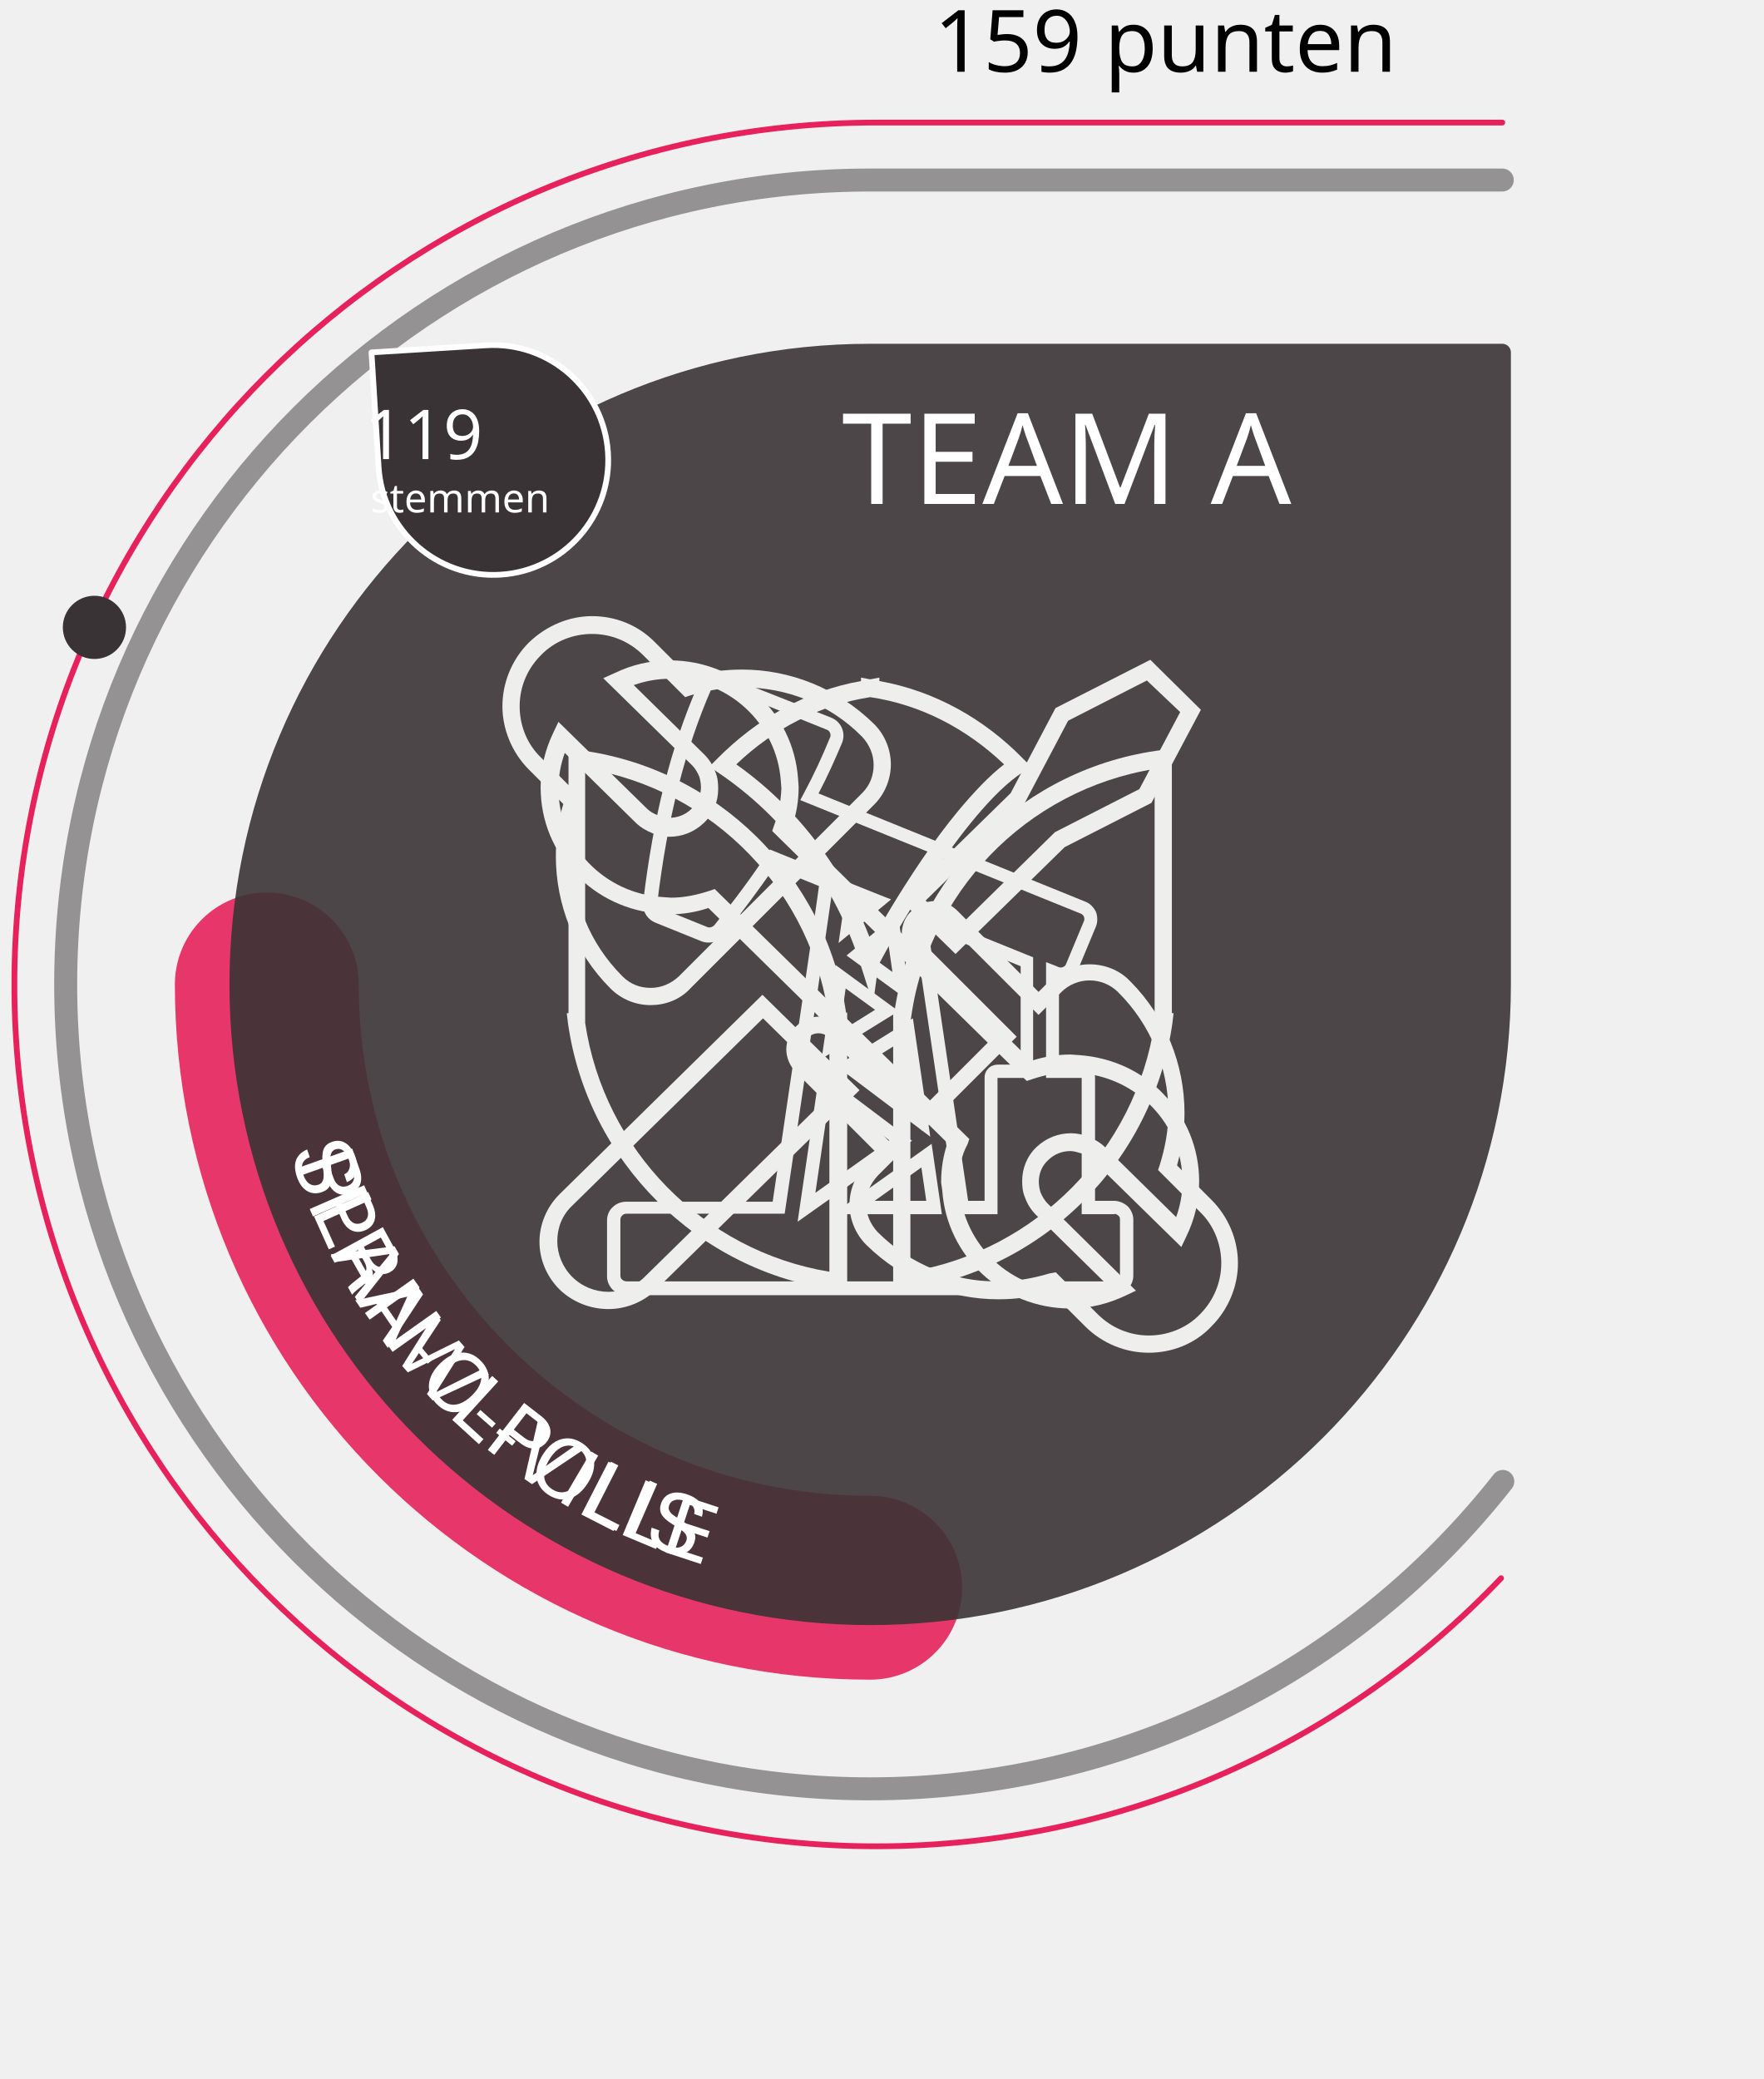
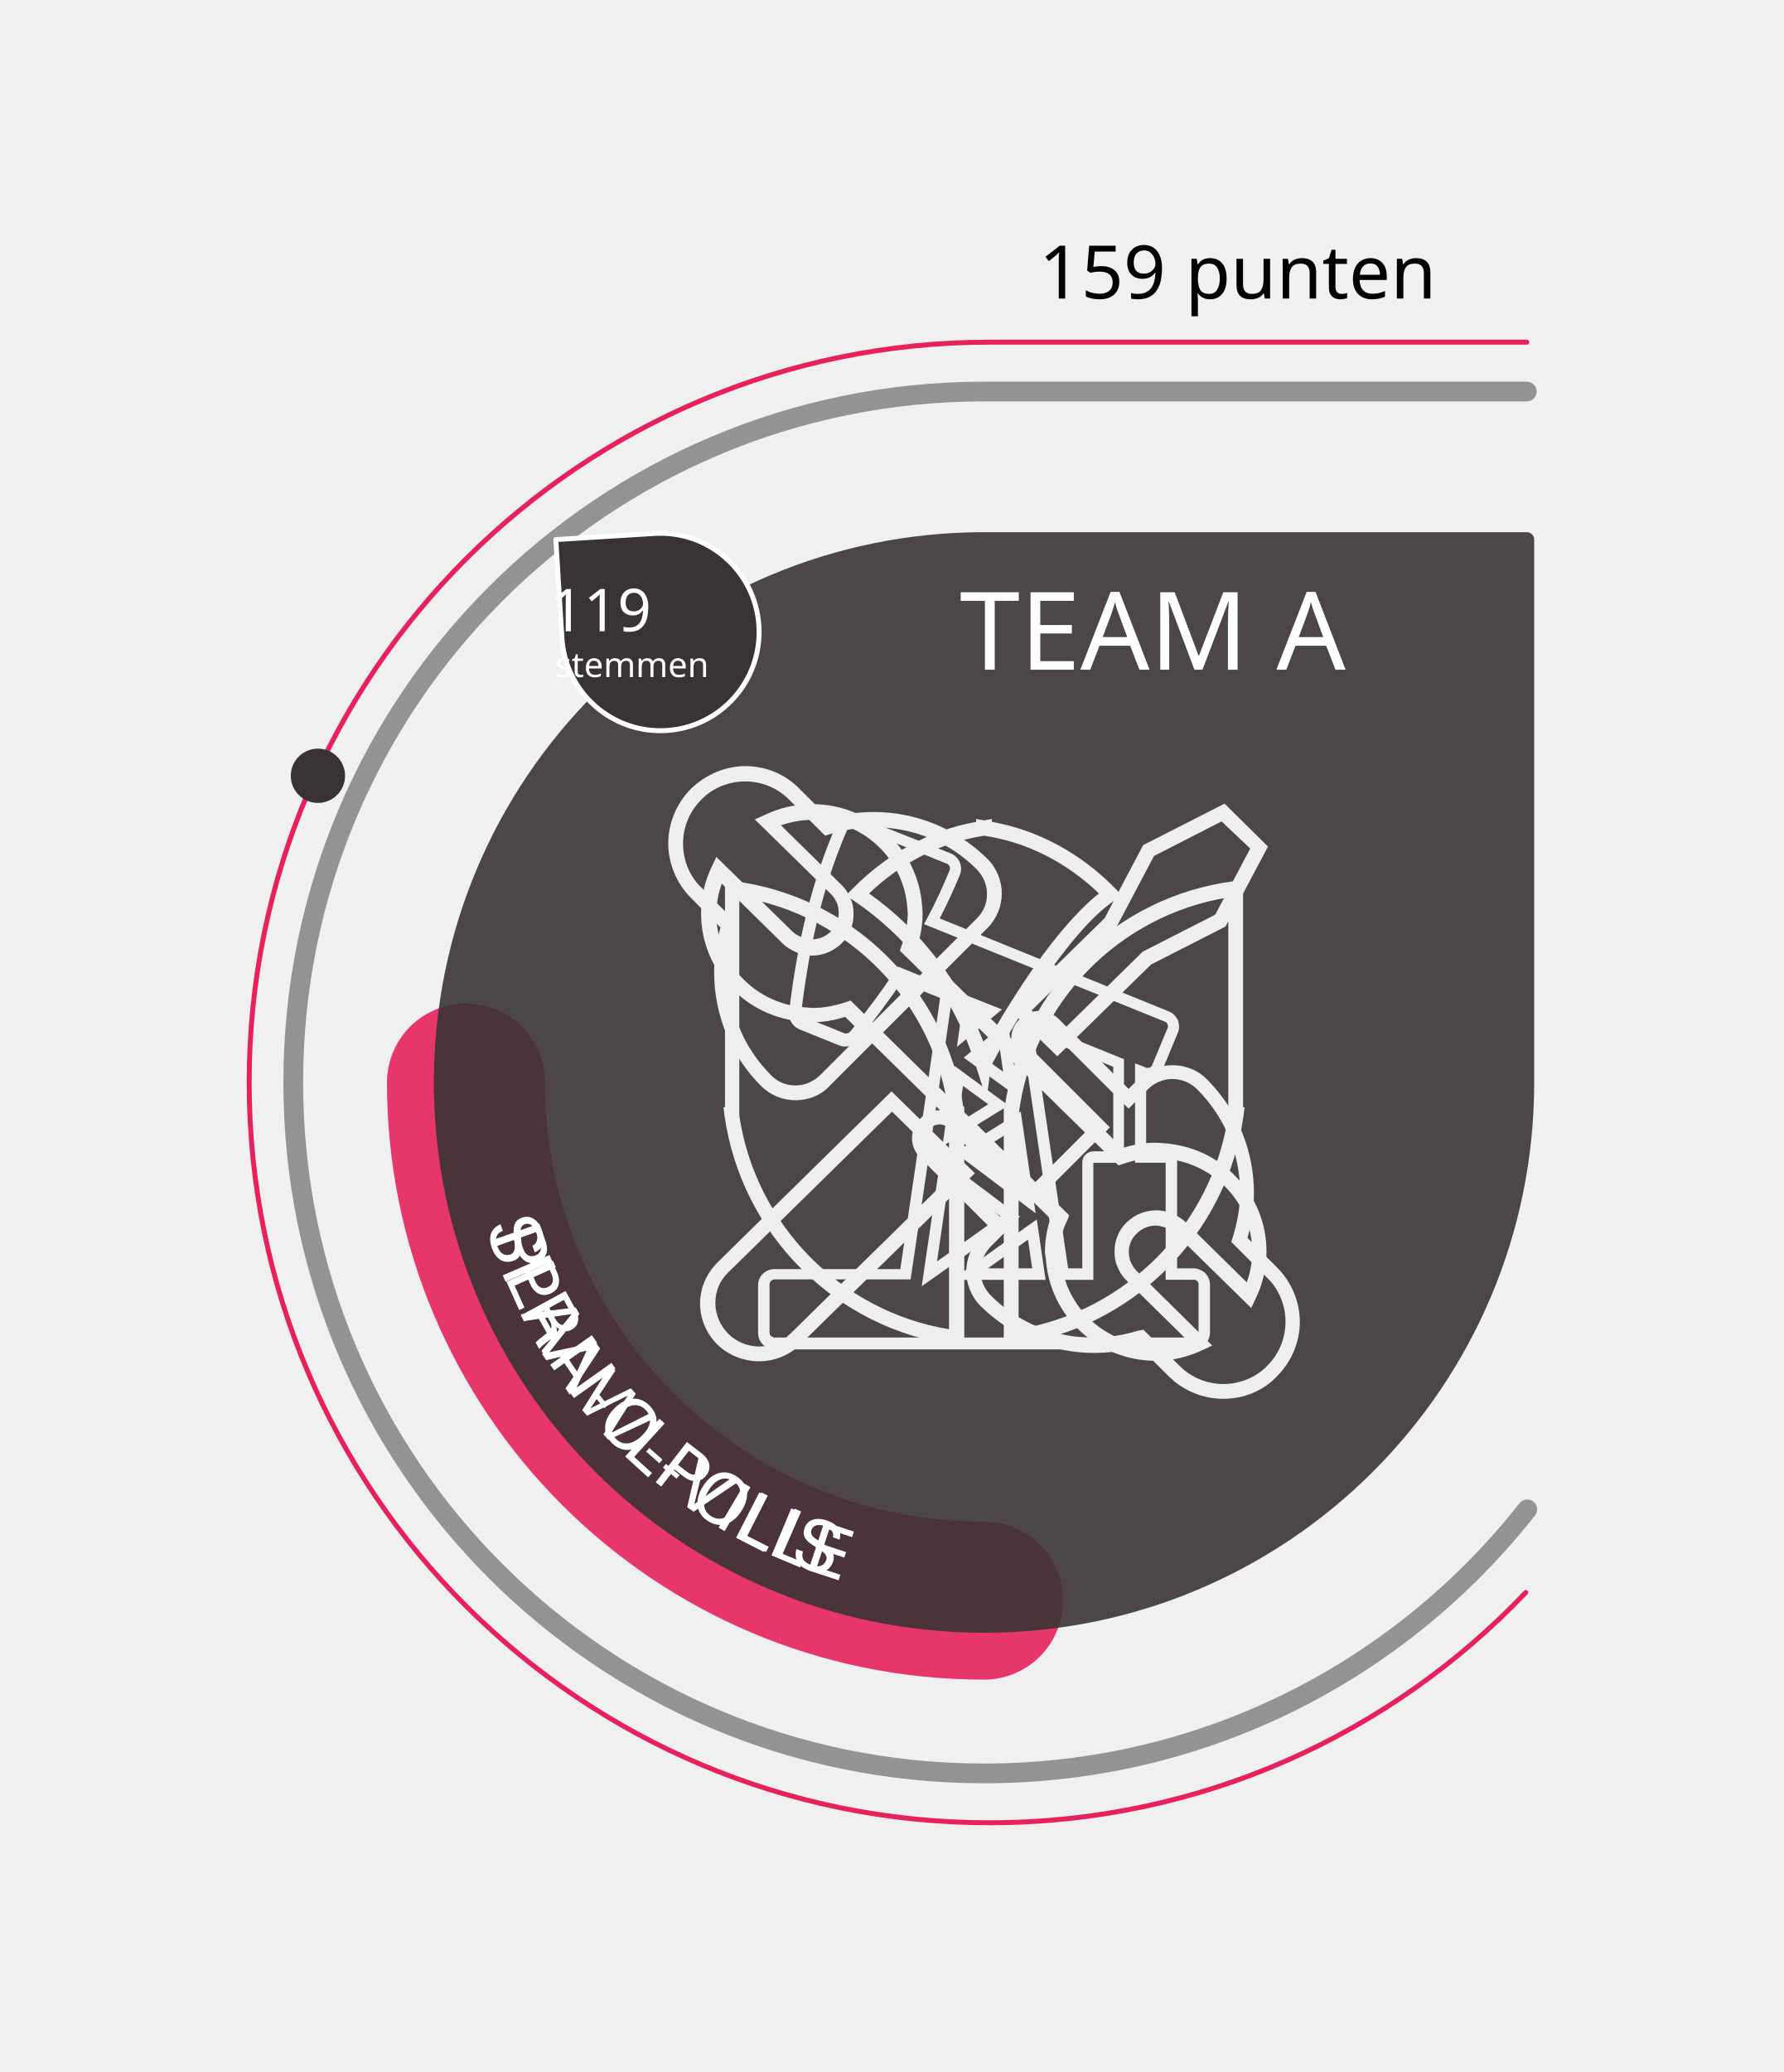
- <svg xmlns="http://www.w3.org/2000/svg" version="1.1" width="306.932" height="361.833" viewBox="0 0 306.932 361.833" id="svg2">
+ <svg xmlns="http://www.w3.org/2000/svg" version="1.1" width="361.521" height="419.833" viewBox="0 0 361.521 419.833" id="svg2">
  <defs id="defs4">
    <path d="m 135,742.362 c 0,57.99 47.01,105 105,105" id="path3772-4" style="opacity:0.9;color:#000000;fill:none;stroke:#e6215b;stroke-width:32;stroke-linecap:round;stroke-linejoin:round;stroke-miterlimit:4;stroke-opacity:1;stroke-dasharray:none;marker:none;visibility:visible;display:inline;overflow:visible;enable-background:accumulate" />
  </defs>
-   <g transform="translate(-88.56777,-571.0296)" id="layer1">
+   <g transform="translate(-40.56777,-523.0296)" id="layer1">
    <path d="m 350,602.362 c -46.667,0 -63.333,-2e-5 -110,-2e-5 C 162.68,602.362 100,665.042 100,742.362 c 0,77.32 62.68,140 140,140 44.671,0 84.456,-20.922 110.089,-53.501" id="path4146" style="opacity:0.5;color:#000000;fill:none;stroke:#3a3335;stroke-width:4;stroke-linecap:round;stroke-linejoin:round;stroke-miterlimit:4;stroke-opacity:1;stroke-dasharray:none;marker:none;visibility:visible;display:inline;overflow:visible;enable-background:accumulate" />
    <path d="m 349.793,845.701 c -27.328,28.743 -65.934,46.661 -108.725,46.661 -82.843,0 -150,-67.157 -150,-150 0,-82.843 67.157,-150 150,-150 L 350,592.362" id="path4148" style="color:#000000;fill:#000000;fill-opacity:0;stroke:#e6215b;stroke-width:1;stroke-linecap:round;stroke-linejoin:round;stroke-miterlimit:4;stroke-opacity:1;stroke-dasharray:none;marker:none;visibility:visible;display:inline;overflow:visible;enable-background:accumulate" />
    <path d="m 135,742.362 c 0,57.99 47.01,105 105,105" id="path3772" style="opacity:0.9;color:#000000;fill:none;stroke:#e6215b;stroke-width:32;stroke-linecap:round;stroke-linejoin:round;stroke-miterlimit:4;stroke-opacity:1;stroke-dasharray:none;marker:none;visibility:visible;display:inline;overflow:visible;enable-background:accumulate" />
    <path d="m 350,742.362 c 0,60.751 -49.249,110 -110,110 -60.751,0 -110,-49.249 -110,-110 0,-60.751 49.249,-110 110,-110 32.379,0 80,0 110,0 0,30 0,81.628 0,110 z" id="path4143" style="opacity:0.9;color:#000000;fill:#3a3335;fill-opacity:1;fill-rule:nonzero;stroke:#3a3335;stroke-width:3;stroke-linecap:round;stroke-linejoin:round;stroke-miterlimit:4;stroke-opacity:1;stroke-dasharray:none;marker:none;visibility:visible;display:inline;overflow:visible;enable-background:accumulate" />
    <text x="341.907" y="658.732" id="text2994" xml:space="preserve" style="font-size:22px;font-style:normal;font-variant:normal;font-weight:normal;font-stretch:normal;text-indent:0;text-align:end;text-decoration:none;line-height:125%;letter-spacing:0px;word-spacing:0px;text-transform:none;direction:ltr;block-progression:tb;writing-mode:lr-tb;text-anchor:end;baseline-shift:baseline;color:#000000;fill:#ffffff;fill-opacity:1;fill-rule:nonzero;stroke:none;visibility:visible;display:inline;overflow:visible;enable-background:accumulate;font-family:Univers;-inkscape-font-specification:Univers">
      <tspan x="341.907" y="658.732" id="tspan2996">TEAM A</tspan>
    </text>
    <path d="m 265.438,1.487 a 5,5 0 1 1 -10,0 5,5 0 1 1 10,0 z" transform="translate(-155.4375,678.732)" id="path3766" style="color:#000000;fill:#3a3335;fill-opacity:1;fill-rule:nonzero;stroke:#3a3335;stroke-width:1;stroke-linecap:round;stroke-linejoin:round;stroke-miterlimit:4;stroke-opacity:1;stroke-dasharray:none;marker:none;visibility:visible;display:inline;overflow:visible;enable-background:accumulate" />
    <text x="351.166" y="583.518" id="text3768" xml:space="preserve" style="font-size:15px;font-style:normal;font-variant:normal;font-weight:normal;font-stretch:normal;text-indent:0;text-align:end;text-decoration:none;line-height:125%;letter-spacing:0px;word-spacing:0px;text-transform:none;direction:ltr;block-progression:tb;writing-mode:lr-tb;text-anchor:end;baseline-shift:baseline;color:#000000;fill:#000000;fill-opacity:1;fill-rule:nonzero;stroke:none;visibility:visible;display:inline;overflow:visible;enable-background:accumulate;font-family:Univers;-inkscape-font-specification:Univers">
      <tspan x="351.166" y="583.518" id="tspan3770">159 punten</tspan>
    </text>
    <g id="text3774" style="font-size:15px;font-style:normal;font-variant:normal;font-weight:normal;font-stretch:normal;text-indent:0;text-align:center;text-decoration:none;line-height:125%;letter-spacing:0px;word-spacing:0px;text-transform:none;direction:ltr;block-progression:tb;writing-mode:lr-tb;text-anchor:middle;baseline-shift:baseline;color:#000000;fill:#ffffff;fill-opacity:1;fill-rule:nonzero;stroke:none;visibility:visible;display:inline;overflow:visible;enable-background:accumulate;font-family:Univers;-inkscape-font-specification:Univers">
      <path d="m 148.476,775.408 0,0 c 0.44,-0.178 0.736,-0.501 0.888,-0.969 0.152,-0.468 0.131,-0.994 -0.064,-1.577 -0.246,-0.736 -0.576,-1.261 -0.989,-1.573 -0.413,-0.312 -0.872,-0.384 -1.377,-0.215 -0.333,0.112 -0.569,0.322 -0.708,0.631 -0.14,0.304 -0.188,0.714 -0.145,1.23 l 0.187,2.131 c 0.084,0.991 -0.007,1.758 -0.273,2.3 -0.268,0.538 -0.747,0.922 -1.437,1.153 -0.963,0.322 -1.828,0.245 -2.595,-0.233 -0.767,-0.477 -1.345,-1.297 -1.734,-2.459 -0.382,-1.144 -0.425,-2.113 -0.127,-2.908 0.298,-0.795 0.936,-1.407 1.915,-1.837 l 0,0 0.451,1.348 0,0 c -0.645,0.241 -1.06,0.609 -1.245,1.104 -0.185,0.494 -0.146,1.135 0.118,1.922 0.254,0.759 0.612,1.292 1.075,1.598 0.463,0.306 0.99,0.36 1.583,0.162 0.343,-0.115 0.587,-0.338 0.734,-0.67 0.148,-0.327 0.197,-0.774 0.147,-1.339 l -0.187,-2.131 c -0.086,-0.95 0.005,-1.685 0.273,-2.208 0.264,-0.521 0.736,-0.895 1.416,-1.122 0.884,-0.296 1.686,-0.201 2.404,0.285 0.718,0.486 1.27,1.303 1.654,2.451 0.352,1.051 0.399,1.943 0.142,2.675 -0.257,0.732 -0.807,1.27 -1.65,1.614 l 0,0 z" id="path3785" />
      <path d="m 142.465,781.45 9.471,-4.135 0,0 0.281,0.644 0,0 1.222,2.799 c 0.436,0.998 0.538,1.886 0.307,2.663 -0.231,0.777 -0.767,1.35 -1.608,1.717 -0.859,0.375 -1.657,0.385 -2.393,0.03 -0.736,-0.355 -1.322,-1.032 -1.757,-2.03 l -0.938,-2.148 0,0 -4.021,1.755 0,0 -0.281,-0.644 -0.284,-0.651 z m 5.66,-0.929 0,0 0.938,2.148 c 0.264,0.604 0.614,1.009 1.05,1.216 0.436,0.206 0.919,0.194 1.447,-0.036 0.519,-0.227 0.849,-0.569 0.99,-1.028 0.141,-0.458 0.079,-0.99 -0.184,-1.594 l -0.938,-2.148 0,0 z" id="path3787" />
      <path d="m 146.118,789.567 9.068,-4.957 0,0 0.337,0.617 0,0 1.637,2.995 c 0.501,0.917 0.688,1.75 0.56,2.498 -0.128,0.749 -0.554,1.321 -1.278,1.717 -0.741,0.405 -1.475,0.442 -2.202,0.11 -0.347,-0.156 -0.674,-0.388 -0.983,-0.698 l 0,0 c 0.175,0.433 0.233,0.788 0.173,1.065 -0.079,0.405 -0.441,0.848 -1.085,1.328 -0.506,0.377 -0.929,0.703 -1.269,0.977 l -0.36,0.289 c -0.248,0.208 -0.437,0.377 -0.567,0.506 -0.13,0.129 -0.231,0.25 -0.303,0.362 l -0.358,-0.656 -0.362,-0.662 c 0.2,-0.215 0.454,-0.453 0.762,-0.713 0.308,-0.26 0.739,-0.603 1.291,-1.027 l 0.348,-0.265 c 0.459,-0.351 0.721,-0.709 0.787,-1.073 0.065,-0.364 -0.048,-0.814 -0.341,-1.349 l -1.117,-2.044 0,0 -4.062,2.22 0,0 -0.337,-0.617 -0.341,-0.623 z m 5.768,-1.542 0,0 1.18,2.159 c 0.333,0.608 0.712,1.013 1.139,1.214 0.427,0.201 0.863,0.179 1.309,-0.064 0.544,-0.297 0.842,-0.69 0.893,-1.177 0.051,-0.487 -0.139,-1.125 -0.57,-1.913 l -1.001,-1.832 0,0 z" id="path3789" />
      <path d="m 150.386,797.343 10.926,-2.327 0.438,0.641 0.438,0.641 -6.142,9.33 0,0 -0.434,-0.635 -0.434,-0.635 0,0 1.639,-2.379 0,0 -2.743,-4.016 0,0 -2.804,0.673 0,0 -0.442,-0.647 -0.442,-0.647 z m 10.267,-0.928 -5.355,1.263 0,0 2.235,3.272 0,0 3.12,-4.535 0,0 z" id="path3791" />
      <path d="m 158.563,808.767 5.737,-9.12 0,0 0.489,0.555 0.489,0.555 0,0 -5.036,7.623 0,0 0,0 8.179,-4.057 0.494,0.56 0.499,0.566 -4.959,7.887 0,0 0,0 8.253,-4.151 0,0 0.46,0.522 0.465,0.527 0,0 -9.772,4.543 -0.494,-0.56 -0.499,-0.566 4.893,-7.829 0,0 0,0 -8.216,4.06 -0.489,-0.555 z" id="path3793" />
      <path d="m 167.263,818.136 0,0 6.965,-7.635 0,0 0.519,0.474 0.525,0.479 0,0 -6.175,6.769 0,0 3.604,3.287 0,0 -0.395,0.433 -0.395,0.433 0,0 z" id="path3795" />
      <path d="m 175.53,819.649 2.773,2.232 -0.611,0.759 -2.773,-2.232 z" id="path3797" />
      <path d="m 182.328,817.599 0,0 0.627,0.432 0.633,0.436 0,0 -2.306,9.315 0,0 0,0 7.844,-5.501 0,0 0.627,0.432 0.633,0.436 0,0 -9.24,6.185 -0.651,-0.449 -0.651,-0.449 z" id="path3799" />
      <path d="m 186.206,832.557 5.242,-8.906 0,0 0.606,0.357 0.612,0.36 0,0 -5.242,8.906 0,0 -0.606,-0.357 -0.612,-0.36 z" id="path3801" />
      <path d="m 189.746,834.617 0,0 4.716,-9.196 0,0 0.626,0.321 0.632,0.324 0,0 -4.181,8.153 0,0 4.34,2.226 0,0 -0.267,0.521 -0.267,0.521 0,0 z" id="path3803" />
      <path d="m 196.934,838.191 0,0 3.996,-9.531 0,0 0.648,0.272 0.655,0.275 0,0 -3.543,8.45 0,0 4.498,1.886 0,0 -0.227,0.54 -0.227,0.54 0,0 z" id="path3805" />
      <path d="m 204.409,841.221 0,0 3.225,-9.818 0,0 5.984,1.966 0,0 -0.183,0.557 -0.183,0.557 0,0 -4.641,-1.525 0,0 -1.017,3.096 0,0 4.46,1.465 -0.183,0.557 -0.183,0.557 0,0 -4.46,-1.465 0,0 -1.111,3.382 0,0 4.767,1.566 0,0 -0.183,0.557 -0.183,0.557 0,0 z" id="path3807" />
    </g>
    <g transform="translate(8.214286,5)" id="g3835">
      <path d="m 164.962,626.125 c 11.025,-0.683 20.516,7.7 21.199,18.724 0.683,11.025 -7.7,20.516 -18.724,21.199 -11.025,0.683 -20.516,-7.7 -21.199,-18.724 -0.364,-5.876 -0.9,-14.518 -1.237,-19.962 5.444,-0.337 14.813,-0.918 19.962,-1.237 z" id="path4143-1" style="color:#000000;fill:#3a3335;fill-opacity:1;fill-rule:nonzero;stroke:#ffffff;stroke-width:1;stroke-linecap:round;stroke-linejoin:round;stroke-miterlimit:4;stroke-opacity:1;stroke-dasharray:none;marker:none;visibility:visible;display:inline;overflow:visible;enable-background:accumulate" />
      <text x="165" y="645.934" id="text3827" xml:space="preserve" style="font-size:12px;font-style:normal;font-variant:normal;font-weight:normal;font-stretch:normal;text-indent:0;text-align:center;text-decoration:none;line-height:125%;letter-spacing:0px;word-spacing:0px;text-transform:none;direction:ltr;block-progression:tb;writing-mode:lr-tb;text-anchor:middle;baseline-shift:baseline;color:#000000;fill:#ffffff;fill-opacity:1;fill-rule:nonzero;stroke:none;visibility:visible;display:inline;overflow:visible;enable-background:accumulate;font-family:Univers;-inkscape-font-specification:Univers">
        <tspan x="165" y="645.934" id="tspan3829">119</tspan>
      </text>
      <text x="166.786" y="655.219" id="text3831" xml:space="preserve" style="font-size:7px;font-style:normal;font-variant:normal;font-weight:normal;font-stretch:normal;text-indent:0;text-align:center;text-decoration:none;line-height:125%;letter-spacing:0px;word-spacing:0px;text-transform:none;direction:ltr;block-progression:tb;writing-mode:lr-tb;text-anchor:middle;baseline-shift:baseline;color:#000000;fill:#ffffff;fill-opacity:1;fill-rule:nonzero;stroke:none;visibility:visible;display:inline;overflow:visible;enable-background:accumulate;font-family:Univers;-inkscape-font-specification:Univers">
        <tspan x="166.786" y="655.219" id="tspan3833">stemmen</tspan>
      </text>
    </g>
    <path d="m 282.385,796.448 0,0 h -84.77 c -0.93,0 -1.782,-0.387 -2.402,-0.93 -0.62,-0.62 -1.007,-1.472 -1.007,-2.325 v -9.763 c 0,-0.93 0.387,-1.782 1.007,-2.325 0.62,-0.62 1.472,-0.93 2.402,-0.93 0,0 0,0 0,0 h 11.236 14.18 l 6.354,-43.083 1.395,-9.608 0.31,-2.247 -7.826,-3.177 c -2.635,3.797 -5.502,7.671 -8.756,11.778 -0.62,0.852 -1.627,1.24 -2.635,1.24 -0.465,0 -0.852,-0.077 -1.24,-0.232 l -8.059,-3.254 c -1.24,-0.542 -2.092,-1.705 -2.092,-3.099 0,-0.155 0,-0.232 0,-0.387 1.782,-14.955 4.804,-26.965 9.531,-37.814 0.31,-0.62 0.697,-1.162 1.24,-1.472 0.542,-0.31 1.162,-0.542 1.86,-0.542 0.465,0 0.852,0.077 1.317,0.232 l 18.829,7.439 c 1.317,0.542 2.092,1.782 2.092,3.099 0,0.387 -0.077,0.852 -0.232,1.24 -1.24,2.945 -2.557,5.889 -4.107,8.833 l 46.415,18.829 c 0.852,0.31 1.472,1.007 1.86,1.782 0.155,0.387 0.232,0.852 0.232,1.317 0,0.465 -0.077,0.852 -0.232,1.24 l -3.099,7.439 c -0.232,0.62 -0.697,1.162 -1.24,1.472 -0.542,0.387 -1.162,0.542 -1.86,0.542 -0.077,0 -0.155,0 -0.232,0 v 14.568 h 3.952 c 0.62,0 1.162,0.232 1.627,0.62 0.387,0.387 0.697,1.007 0.697,1.627 v 21.464 h 3.409 v 1.162 1.162 h -5.734 v -23.711 h -6.199 v -20.147 l 1.627,0.62 0.542,0.232 c 0.155,0.077 0.31,0.077 0.387,0.077 0,0 0,0 0,0 0.232,0 0.387,-0.077 0.542,-0.155 0.155,-0.077 0.31,-0.232 0.387,-0.465 l 3.099,-7.439 c 0.077,-0.155 0.077,-0.232 0.077,-0.387 0,-0.155 0,-0.232 -0.077,-0.387 -0.077,-0.232 -0.31,-0.465 -0.542,-0.542 l -48.817,-19.759 0.62,-1.162 c 1.705,-3.177 3.254,-6.509 4.572,-9.763 0.077,-0.155 0.077,-0.232 0.077,-0.387 0,-0.387 -0.232,-0.775 -0.62,-0.93 l -18.829,-7.594 c -0.155,-0.077 -0.232,-0.077 -0.387,-0.077 -0.232,0 -0.387,0.077 -0.542,0.155 -0.155,0.077 -0.31,0.232 -0.387,0.465 -4.572,10.538 -7.594,22.316 -9.376,37.116 l 0,0.077 c 0,0.387 0.232,0.775 0.62,0.93 l 8.059,3.254 c 0.155,0.077 0.232,0.077 0.387,0.077 0.31,0 0.62,-0.155 0.852,-0.387 3.487,-4.339 6.509,-8.369 9.143,-12.398 l 0.542,-0.775 11.236,4.572 -0.62,4.107 -1.395,9.608 -6.664,45.097 H 208.928 197.615 c -0.31,0 -0.542,0.077 -0.775,0.31 -0.155,0.155 -0.31,0.387 -0.31,0.697 v 9.763 c 0,0.232 0.077,0.542 0.31,0.697 0.155,0.155 0.465,0.31 0.775,0.31 h 84.77 c 0.31,0 0.542,-0.077 0.775,-0.31 0.155,-0.155 0.31,-0.387 0.31,-0.697 v -9.763 c 0,-0.31 -0.077,-0.542 -0.31,-0.697 -0.155,-0.155 -0.465,-0.31 -0.775,-0.31 v -1.085 -1.162 c 0.93,0 1.782,0.387 2.402,0.93 0.62,0.62 1.007,1.472 1.007,2.325 v 9.763 c 0,0.93 -0.387,1.782 -1.007,2.325 -0.62,0.697 -1.472,1.085 -2.402,1.085 m -55.016,-12.785 3.564,-24.253 0.31,-1.937 16.04,12.088 -19.914,14.103 m 5.579,-22.006 -2.48,16.97 12.863,-9.143 -10.383,-7.826 m 29.212,20.689 h -7.129 l -6.664,-45.097 -1.24,-8.214 21.231,8.601 v 19.837 h -1.162 v -1.162 1.162 1.162 h -5.037 v 23.711 m -12.088,-49.669 0.62,4.262 6.354,43.083 h 2.867 v -21.464 c 0,-0.62 0.232,-1.162 0.697,-1.627 0.387,-0.387 1.007,-0.62 1.627,-0.62 h 0 3.952 v -17.125 l -16.117,-6.509 m 17.202,23.633 0,0 m -14.8,26.036 h -15.342 v -1.162 l 0.697,0.93 -0.697,-0.93 v 1.162 h -3.642 l 17.202,-12.243 1.782,12.243 m -11.7,-2.325 h 8.988 l -0.852,-5.812 -8.136,5.812 m 9.686,-11.158 -16.35,-12.32 11.855,-7.361 1.472,-0.93 3.022,20.611 m -4.804,-16.737 -7.439,4.649 9.143,6.896 -1.705,-11.546 m 21.619,5.347 0,0 m -35.721,-2.17 2.402,-16.35 9.608,7.051 -0.697,0.93 0.697,-0.93 1.395,1.007 -13.405,8.291 m 4.184,-12.243 -1.085,7.594 6.199,-3.874 -5.114,-3.719 m 11.313,2.402 -11.158,-8.136 8.911,-7.361 1.86,12.785 -1.162,0.155 0.697,-0.93 -0.697,0.93 1.162,-0.155 0.387,2.712 m -4.029,-11.158 -3.409,2.79 4.262,3.099 -0.852,-5.889 m -8.524,0.852 1.55,-10.616 5.811,2.325 -0.465,1.085 0.465,-1.085 1.782,0.697 -9.143,7.594 m 3.487,-7.361 -0.232,1.705 1.472,-1.24 -1.24,-0.465" id="path401" style="fill:#eeeeec" />
    <g transform="translate(0.1447505,-0.1564466)" id="text3774-0" style="font-size:15px;font-style:normal;font-variant:normal;font-weight:normal;font-stretch:normal;text-indent:0;text-align:center;text-decoration:none;line-height:125%;letter-spacing:0px;word-spacing:0px;text-transform:none;direction:ltr;block-progression:tb;writing-mode:lr-tb;text-anchor:middle;baseline-shift:baseline;color:#000000;fill:#ffffff;fill-opacity:1;fill-rule:nonzero;stroke:none;visibility:visible;display:inline;overflow:visible;enable-background:accumulate;font-family:Univers;-inkscape-font-specification:Univers">
      <path d="m 139.978,774.559 9.738,-3.46 0,0 0.235,0.663 0,0 1.023,2.878 c 0.365,1.026 0.405,1.919 0.12,2.678 -0.285,0.759 -0.86,1.293 -1.724,1.6 -0.883,0.314 -1.68,0.268 -2.389,-0.138 -0.709,-0.406 -1.246,-1.122 -1.611,-2.148 l -0.785,-2.208 0,0 -4.134,1.469 0,0 -0.235,-0.663 -0.238,-0.669 z m 5.712,-0.529 0,0 0.785,2.208 c 0.221,0.621 0.541,1.05 0.962,1.286 0.421,0.236 0.903,0.258 1.446,0.065 0.534,-0.19 0.887,-0.508 1.06,-0.956 0.173,-0.447 0.149,-0.982 -0.072,-1.603 l -0.785,-2.208 0,0 z" id="path4101" />
      <path d="m 143.069,782.889 0,0 9.427,-4.236 0,0 0.288,0.641 0.291,0.648 0,0 -8.358,3.755 0,0 1.999,4.449 0,0 -0.534,0.24 -0.534,0.24 0,0 z" id="path4103" />
      <path d="m 146.004,789.48 11.085,-1.384 0.381,0.676 0.381,0.676 -6.918,8.771 0,0 -0.378,-0.67 -0.378,-0.67 0,0 1.837,-2.23 0,0 -2.389,-4.236 0,0 -2.851,0.431 0,0 -0.385,-0.683 -0.385,-0.683 z m 10.309,-0.046 -5.443,0.8 0,0 1.947,3.451 0,0 3.497,-4.251 0,0 z" id="path4105" />
      <path d="m 152.747,800.857 0,0 -0.407,-0.573 -0.407,-0.573 0,0 8.426,-5.984 0,0 0.53,0.746 0.534,0.752 0,0 -4.142,9.132 0,0 0,0 7.064,-5.017 0,0 0.407,0.573 0.407,0.573 0,0 -8.426,5.984 -0.547,-0.77 -0.551,-0.776 4.098,-9.029 0,0 0,0 z" id="path4107" />
      <path d="m 161.348,805.161 2.272,2.74 -0.75,0.622 -2.272,-2.74 z" id="path4109" />
      <path d="m 164.399,815.524 c -1.002,-1.035 -1.443,-2.183 -1.323,-3.445 0.12,-1.262 0.789,-2.482 2.005,-3.661 1.189,-1.152 2.408,-1.76 3.657,-1.825 1.249,-0.065 2.375,0.42 3.377,1.454 1.009,1.042 1.461,2.185 1.355,3.43 -0.106,1.245 -0.753,2.443 -1.942,3.595 -1.217,1.179 -2.457,1.809 -3.72,1.891 -1.263,0.082 -2.4,-0.398 -3.409,-1.439 z m 0.842,-0.815 c 0.714,0.736 1.531,1.049 2.453,0.937 0.922,-0.111 1.869,-0.638 2.84,-1.579 0.947,-0.917 1.485,-1.83 1.615,-2.738 0.13,-0.908 -0.162,-1.73 -0.875,-2.466 -0.71,-0.733 -1.521,-1.049 -2.432,-0.947 -0.911,0.101 -1.841,0.611 -2.787,1.528 -0.971,0.941 -1.527,1.871 -1.668,2.789 -0.141,0.918 0.144,1.744 0.854,2.476 z" id="path4111" />
      <path d="m 172.021,816.579 2.667,2.358 -0.645,0.73 -2.667,-2.358 z" id="path4113" />
      <path d="m 173.315,823.533 6.324,-8.174 0,0 0.556,0.43 0,0 2.416,1.869 c 0.861,0.666 1.377,1.396 1.548,2.188 0.171,0.793 -0.025,1.552 -0.586,2.278 -0.574,0.742 -1.269,1.133 -2.085,1.175 -0.816,0.042 -1.655,-0.271 -2.516,-0.937 l -1.854,-1.434 0,0 -2.684,3.47 0,0 -0.556,-0.43 -0.562,-0.435 z m 4.52,-3.532 0,0 1.854,1.434 c 0.521,0.403 1.023,0.591 1.505,0.562 0.482,-0.028 0.899,-0.271 1.252,-0.726 0.347,-0.448 0.472,-0.907 0.375,-1.377 -0.097,-0.47 -0.405,-0.906 -0.927,-1.31 l -1.854,-1.434 0,0 z" id="path4115" />
      <path d="m 183.92,831.39 c -1.218,-0.768 -1.918,-1.78 -2.1,-3.034 -0.182,-1.255 0.179,-2.598 1.083,-4.032 0.883,-1.4 1.924,-2.279 3.122,-2.638 1.199,-0.358 2.407,-0.153 3.626,0.615 1.227,0.773 1.936,1.778 2.127,3.012 0.191,1.235 -0.155,2.552 -1.037,3.952 -0.904,1.433 -1.96,2.339 -3.168,2.717 -1.208,0.378 -2.426,0.181 -3.652,-0.593 z m 0.625,-0.991 c 0.867,0.547 1.736,0.657 2.605,0.331 0.87,-0.326 1.665,-1.061 2.386,-2.206 0.703,-1.115 1.011,-2.129 0.922,-3.042 -0.088,-0.913 -0.566,-1.643 -1.433,-2.19 -0.863,-0.544 -1.726,-0.659 -2.587,-0.346 -0.862,0.314 -1.644,1.028 -2.347,2.144 -0.721,1.144 -1.042,2.179 -0.961,3.104 0.08,0.925 0.552,1.66 1.416,2.204 z" id="path4117" />
      <path d="m 190.08,834.799 0,0 4.682,-9.213 0,0 0.627,0.319 0.633,0.322 0,0 -4.151,8.168 0,0 4.348,2.21 0,0 -0.265,0.522 -0.265,0.522 0,0 z" id="path4119" />
      <path d="m 197.355,838.344 4.138,-9.47 0,0 0.644,0.282 0.651,0.284 0,0 -4.138,9.47 0,0 -0.644,-0.282 -0.651,-0.284 z" id="path4121" />
      <path d="m 209.224,834.674 0,0 c 0.133,-0.456 0.063,-0.888 -0.21,-1.298 -0.273,-0.41 -0.699,-0.719 -1.278,-0.927 -0.731,-0.263 -1.346,-0.329 -1.848,-0.198 -0.501,0.131 -0.842,0.447 -1.022,0.948 -0.119,0.331 -0.1,0.646 0.056,0.947 0.152,0.299 0.444,0.591 0.876,0.876 l 1.789,1.173 c 0.83,0.548 1.376,1.095 1.636,1.64 0.256,0.544 0.261,1.158 0.014,1.842 -0.344,0.956 -0.941,1.587 -1.791,1.893 -0.85,0.306 -1.851,0.252 -3.004,-0.163 -1.135,-0.408 -1.922,-0.976 -2.361,-1.702 -0.439,-0.726 -0.524,-1.607 -0.256,-2.641 l 0,0 1.337,0.481 0,0 c -0.21,0.656 -0.179,1.21 0.095,1.661 0.273,0.451 0.801,0.818 1.582,1.099 0.753,0.271 1.394,0.32 1.921,0.146 0.527,-0.174 0.896,-0.554 1.108,-1.143 0.122,-0.34 0.099,-0.67 -0.071,-0.991 -0.165,-0.319 -0.485,-0.634 -0.96,-0.945 l -1.789,-1.173 c -0.798,-0.521 -1.32,-1.048 -1.563,-1.582 -0.245,-0.529 -0.247,-1.132 -0.003,-1.807 0.316,-0.878 0.887,-1.448 1.713,-1.711 0.826,-0.263 1.809,-0.189 2.949,0.221 1.043,0.375 1.772,0.891 2.187,1.546 0.415,0.655 0.497,1.42 0.244,2.295 l 0,0 z" id="path4123" />
    </g>
    <g transform="translate(-498.8,45.8622)" id="g4354" style="fill:#eeeeec">
      <path d="m 739.3,699.9 -2.1,-6.6 c -4.4,-14.1 -13.3,-25.9 -24.9,-33.7 l -1.5,-1 1.3,-1.3 c 6.9,-7 15.5,-11.9 25.1,-13.6 v -0.6 l 1.6,0.3 1.6,-0.3 v 0.6 c 9.6,1.7 18.3,6.6 25.1,13.6 l 1.3,1.3 -1.5,1 c -2.6,1.7 -5.3,4.4 -8,7.6 -2.7,3.2 -5.3,6.8 -7.7,10.3 -4.7,7 -8.3,13.6 -9.3,15.5 -0.1,0.1 -0.1,0.2 -0.1,0.3 l -0.9,6.6 m -0.6,-7 0,0 1.4,-0.4 -1.4,0.4 m -23.2,-34.7 c 10.6,7.5 18.8,18.3 23.5,30.9 0.9,-1.5 2,-3.6 3.4,-5.9 3.1,-5.1 7.3,-11.6 11.8,-17 2.6,-3.1 5.2,-5.9 7.9,-8 -6.5,-6.2 -14.5,-10.4 -23.3,-11.7 l 0,0 0,0 c -8.9,1.4 -16.8,5.5 -23.3,11.7" id="path395" style="fill:#eeeeec" />
      <path d="m 734.7,749.9 -1.7,-0.2 c -24.2,-3.2 -43.4,-22.4 -46.8,-46.5 l -0.2,-1.7 h 0.3 v -46 l 1.7,0.2 c 24,3 43.1,21.9 46.6,45.7 h 0.2 v 46.8 1.7 m -1.6,-1.7 0,0 0.2,-1.5 -0.2,1.5 m -44,-45 c 3.3,22.1 20.6,39.7 42.5,43.3 v -43.2 l 0,-0.2 C 729,680.5 711.5,662.5 689.2,658.9 v 44.3" id="path397" style="fill:#eeeeec" />
      <path d="m 742.8,749.9 v -48.5 h 0.2 c 3.5,-23.9 22.6,-42.7 46.6,-45.7 l 0,0 1.7,-0.2 v 46 h 0.3 l -0.2,1.7 c -3.4,24.2 -22.6,43.3 -46.8,46.5 l -1.8,0.2 m 3,-46.6 v 43.2 c 21.9,-3.7 39.2,-21.2 42.5,-43.3 V 659 c -22.3,3.6 -39.8,21.6 -42.5,44.2 l 0,0.1 m 44,-46.1 0,0" id="path399" style="fill:#eeeeec" />
    </g>
    <g transform="translate(11.77864,20.57139)" id="g4149" style="fill:#eeeeec">
      <path d="m 182.671,778.291 c 0,0 0,0 0,0 -3,0 -6.1,-1.1 -8.5,-3.4 -2.3,-2.3 -3.5,-5.3 -3.5,-8.3 0,-3 1.2,-6 3.5,-8.3 l 0,0 35.3,-34.7 16.9,16.6 -35.4,34.7 c -2.2,2.2 -5.3,3.4 -8.3,3.4 m -6.3,-18 c -1.8,1.7 -2.6,3.9 -2.6,6.2 0,2.2 0.9,4.5 2.6,6.2 1.7,1.7 4,2.6 6.3,2.6 2.3,0 4.6,-0.9 6.3,-2.6 l 33.2,-32.6 -12.6,-12.4 -33.2,32.6" id="path385" style="fill:#eeeeec" />
      <path d="m 243.071,716.491 -9.5,-9.3 19.1,-18.7 7.8,-14.8 16.5,-8.4 8.8,8.7 -8.6,16.2 -15.1,7.7 -19,18.6 m 33.3,-47.6 -13.7,7 -7.6,14.4 -17.2,16.9 5.2,5.1 17.1,-16.8 0.2,-0.2 14.7,-7.5 7.1,-13.4 -5.8,-5.5 m -14.4,29 0,0" id="path387" style="fill:#eeeeec" />
      <path d="m 263.071,778.191 0,0 c -11.9,0 -21.5,-9.1 -22.3,-20.5 l -0.2,-1.4 v -0.2 c 0,-2.4 0.4,-4.6 1.1,-6.7 l -41.6,-40.9 c -2.1,0.7 -4.4,1.1 -6.8,1.1 h -0.1 l -1.4,-0.1 c -5.8,-0.4 -11,-2.9 -14.8,-6.9 -3.8,-3.9 -6.1,-9.2 -6.1,-15.1 0,-3.4 0.8,-6.6 2.2,-9.5 l 0.9,-1.9 15.4,15.1 0,0 c 0.5,0.5 1.2,0.9 2,1.2 l 0,0 v 0 c 0.7,0.2 1.3,0.4 1.9,0.4 1.4,0 2.8,-0.5 3.9,-1.6 v 0 c 1,-1 1.6,-2.4 1.6,-3.7 0,-0.6 -0.1,-1.3 -0.3,-1.9 l 0,0 c -0.3,-0.7 -0.7,-1.4 -1.2,-1.9 l -15.5,-15.2 2,-0.9 c 2.9,-1.4 6.1,-2.2 9.6,-2.2 11.8,0 21.5,9.1 22.3,20.6 l 0.1,1.4 v 0.1 c 0,2.4 -0.4,4.6 -1.1,6.7 l 41.6,40.9 c 2.1,-0.7 4.4,-1.1 6.8,-1.1 h 0.1 l 1.4,0.1 c 5.8,0.4 11.1,2.9 14.8,6.9 3.8,3.9 6.1,9.2 6.1,15.1 0,3.4 -0.8,6.6 -2.2,9.5 l -0.9,1.9 -15.4,-15.1 0,0 c -0.5,-0.5 -1.2,-0.9 -2,-1.2 v 0 c -0.7,-0.2 -1.3,-0.4 -1.9,-0.4 -1.4,0 -2.8,0.5 -3.9,1.6 l 0,0 v 0 c -1.1,1 -1.6,2.4 -1.6,3.7 0,0.6 0.1,1.3 0.3,1.9 0.3,0.7 0.7,1.4 1.2,1.9 l 15.4,15.2 -1.9,0.9 c -2.8,1.3 -6,2.2 -9.5,2.2 m -19.4,-22.2 0.1,1.3 v 0 c 0.7,9.9 9,17.8 19.3,17.8 2.2,0 4.3,-0.4 6.3,-1.1 l -12.3,-12.1 c -0.9,-0.9 -1.5,-1.9 -1.9,-3 l 0,0 v 0 c -0.4,-0.9 -0.5,-1.9 -0.5,-2.9 0,-2.1 0.8,-4.3 2.5,-5.9 l 0,0 c 1.7,-1.6 3.8,-2.4 6,-2.4 1,0 2,0.2 3,0.6 v 0 c 1,0.4 2.1,1 3,1.9 l 12.3,12.1 c 0.7,-2 1.1,-4 1.1,-6.2 0,-5 -2,-9.6 -5.3,-13 -3.3,-3.4 -7.8,-5.6 -12.9,-5.9 l 0.1,-1.5 0.1,-1.5 -0.1,1.5 -0.1,1.5 0,0 -1.3,-0.1 c -2.3,0 -4.6,0.5 -6.7,1.2 l -0.9,0.3 -44.3,-43.5 0.3,-0.9 c 0.8,-2.1 1.2,-4.2 1.3,-6.5 l -0.1,-1.3 v 0 c -0.7,-9.9 -9,-17.8 -19.3,-17.8 -2.2,0 -4.3,0.4 -6.3,1.1 l 12.3,12.1 c 0.9,0.9 1.5,1.9 1.9,3 l 0,0 c 0.4,0.9 0.5,1.9 0.5,3 0,2.1 -0.8,4.3 -2.5,5.9 v 0 c -1.7,1.6 -3.8,2.4 -6,2.4 l 0,0 c -1.1,0 -2,-0.2 -2.9,-0.6 l 0,0 c -1,-0.4 -2.1,-1 -3,-1.9 v 0 l -12.3,-12.1 c -0.7,2 -1.1,4 -1.1,6.2 0,5 2,9.6 5.3,13 3.3,3.4 7.8,5.6 12.9,5.9 l 0,0 1.4,0.1 c 2.3,0 4.6,-0.5 6.7,-1.2 l 0.9,-0.3 44.3,43.5 -0.3,0.9 c -1.1,2 -1.5,4.2 -1.5,6.4" id="path389" style="fill:#eeeeec" />
    </g>
    <g transform="translate(-16.15208,9.96479)" id="renewabadLogo" style="fill:#eeeeec">
      <path d="m 217.952,735.997 c 0,0 0,0 0,0 0,0 0,0 0,0 -2.6,0 -5.1,-1 -7,-2.9 v 0 c -6.3,-6.3 -9.5,-14.7 -9.5,-23 0,-3.1 0.4,-6.2 1.3,-9.1 l -6,-6 c -3,-3 -4.6,-7.1 -4.6,-11 0,-3.9 1.5,-8 4.6,-11.1 l 1.1,1.1 1.1,1.1 -1.1,-1.1 -1.1,-1.1 c 3.1,-3 7.1,-4.6 11,-4.6 0,0 0,0 0,0 4,0 8,1.5 11,4.6 l 6,6 c 3,-0.9 6,-1.3 9.1,-1.3 8.3,0 16.6,3.2 23,9.5 1.9,1.9 2.9,4.5 2.9,7 0,2.5 -1,5.1 -2.9,7 l -31.9,31.9 c -1.9,2.1 -4.5,3 -7,3 m -4.9,-5 c 1.4,1.4 3.1,2 4.9,2 1.8,0 3.5,-0.7 4.9,-2 l 31.9,-31.9 v 0 c 1.4,-1.4 2,-3.1 2,-4.9 0,-1.8 -0.7,-3.5 -2,-4.9 v 0 c -5.7,-5.8 -13.3,-8.6 -20.8,-8.6 -3.1,0 -6.1,0.5 -9.1,1.4 l -0.9,0.3 -7.3,-7.3 c -2.5,-2.5 -5.7,-3.7 -8.9,-3.7 -3.2,0 -6.5,1.2 -8.9,3.7 l 0,0 c -2.5,2.5 -3.7,5.7 -3.7,8.9 0,3.2 1.2,6.5 3.7,8.9 h 0 l 7.3,7.3 -0.3,0.9 c -0.9,3 -1.4,6 -1.4,9.1 -0.1,7.5 2.8,15 8.6,20.8 m 11.9,2.1 0,0 0,0 0,0 m -28.3,-38 0,0 0,0 0,0 m 60.2,-7.9 0,0 c 0,0 0,0 0,0 l 0,0" id="path391" style="fill:#eeeeec" />
      <path d="m 304.652,796.497 c -4.1,0 -8.1,-1.6 -11.1,-4.6 l -6,-6 c -3,0.9 -6.1,1.3 -9.1,1.3 -8.3,0 -16.6,-3.2 -23,-9.5 v 0 c -1.9,-1.9 -2.9,-4.5 -2.9,-7 0,-2.5 1,-5.1 2.9,-7 v 0 l 1.9,-1.9 -14.1,-14.1 c -1.1,-1.1 -1.7,-2.6 -1.7,-4 0,-1.4 0.6,-2.9 1.7,-4 1.1,-1.1 2.6,-1.7 4,-1.7 h 0 l 0,0 c 1.5,0 2.9,0.6 4,1.7 l 0,0 14.1,14.1 12.1,-12.1 -14.1,-14.1 c -1.1,-1.1 -1.7,-2.6 -1.7,-4 0,-1.4 0.5,-2.9 1.7,-4 1.2,-1.1 2.6,-1.7 4,-1.7 h 0 l 0,0 c 1.5,0 2.9,0.6 4,1.7 l 14.1,14.1 1.9,-1.9 v 0 c 1.9,-1.9 4.4,-2.9 7,-2.9 2.6,0 5.2,1 7,2.9 l 0.2,0.2 v 0 c 6,6.1 9.3,14.3 9.3,22.8 0,3.1 -0.5,6.2 -1.3,9.1 l 6,6 c 2.9,2.9 4.6,6.9 4.6,11 0,4.1 -1.7,8.1 -4.6,11 -2.8,3 -6.8,4.6 -10.9,4.6 m -16.2,-14 7.3,7.3 v 0 c 2.4,2.4 5.6,3.7 8.9,3.7 3.3,0 6.6,-1.3 8.9,-3.7 2.4,-2.4 3.7,-5.6 3.7,-8.9 0,-3.3 -1.3,-6.6 -3.7,-8.9 l -7.3,-7.3 0.3,-0.9 c 0.9,-2.9 1.5,-6 1.5,-9.1 0,-7.8 -3.1,-15.3 -8.7,-20.9 l -0.2,-0.2 c -1.3,-1.2 -3,-1.9 -4.8,-1.9 -1.8,0 -3.6,0.7 -4.9,2 l -4,4 -16.2,-16.2 c -0.5,-0.5 -1.2,-0.8 -1.9,-0.8 -0.7,0 -1.4,0.3 -1.9,0.8 v 0 c -0.5,0.5 -0.8,1.2 -0.8,1.9 0,0.7 0.3,1.4 0.8,1.9 l 16.2,16.2 -16.4,16.4 -16.2,-16.2 c -0.5,-0.5 -1.2,-0.8 -1.9,-0.8 -0.7,0 -1.4,0.3 -1.9,0.8 -0.5,0.5 -0.8,1.2 -0.8,1.9 0,0.7 0.3,1.4 0.8,1.9 l 16.2,16.2 -4,4 c -1.3,1.4 -2,3.1 -2,4.9 0,1.8 0.7,3.5 2,4.9 5.8,5.8 13.3,8.6 20.8,8.6 3.1,0 6.1,-0.5 9.1,-1.4 l 1.1,-0.2 m -25,-63 0,0 c 0,0 0,0 0,0 l 0,0" id="path393" style="fill:#eeeeec" />
    </g>
  </g>
</svg>
